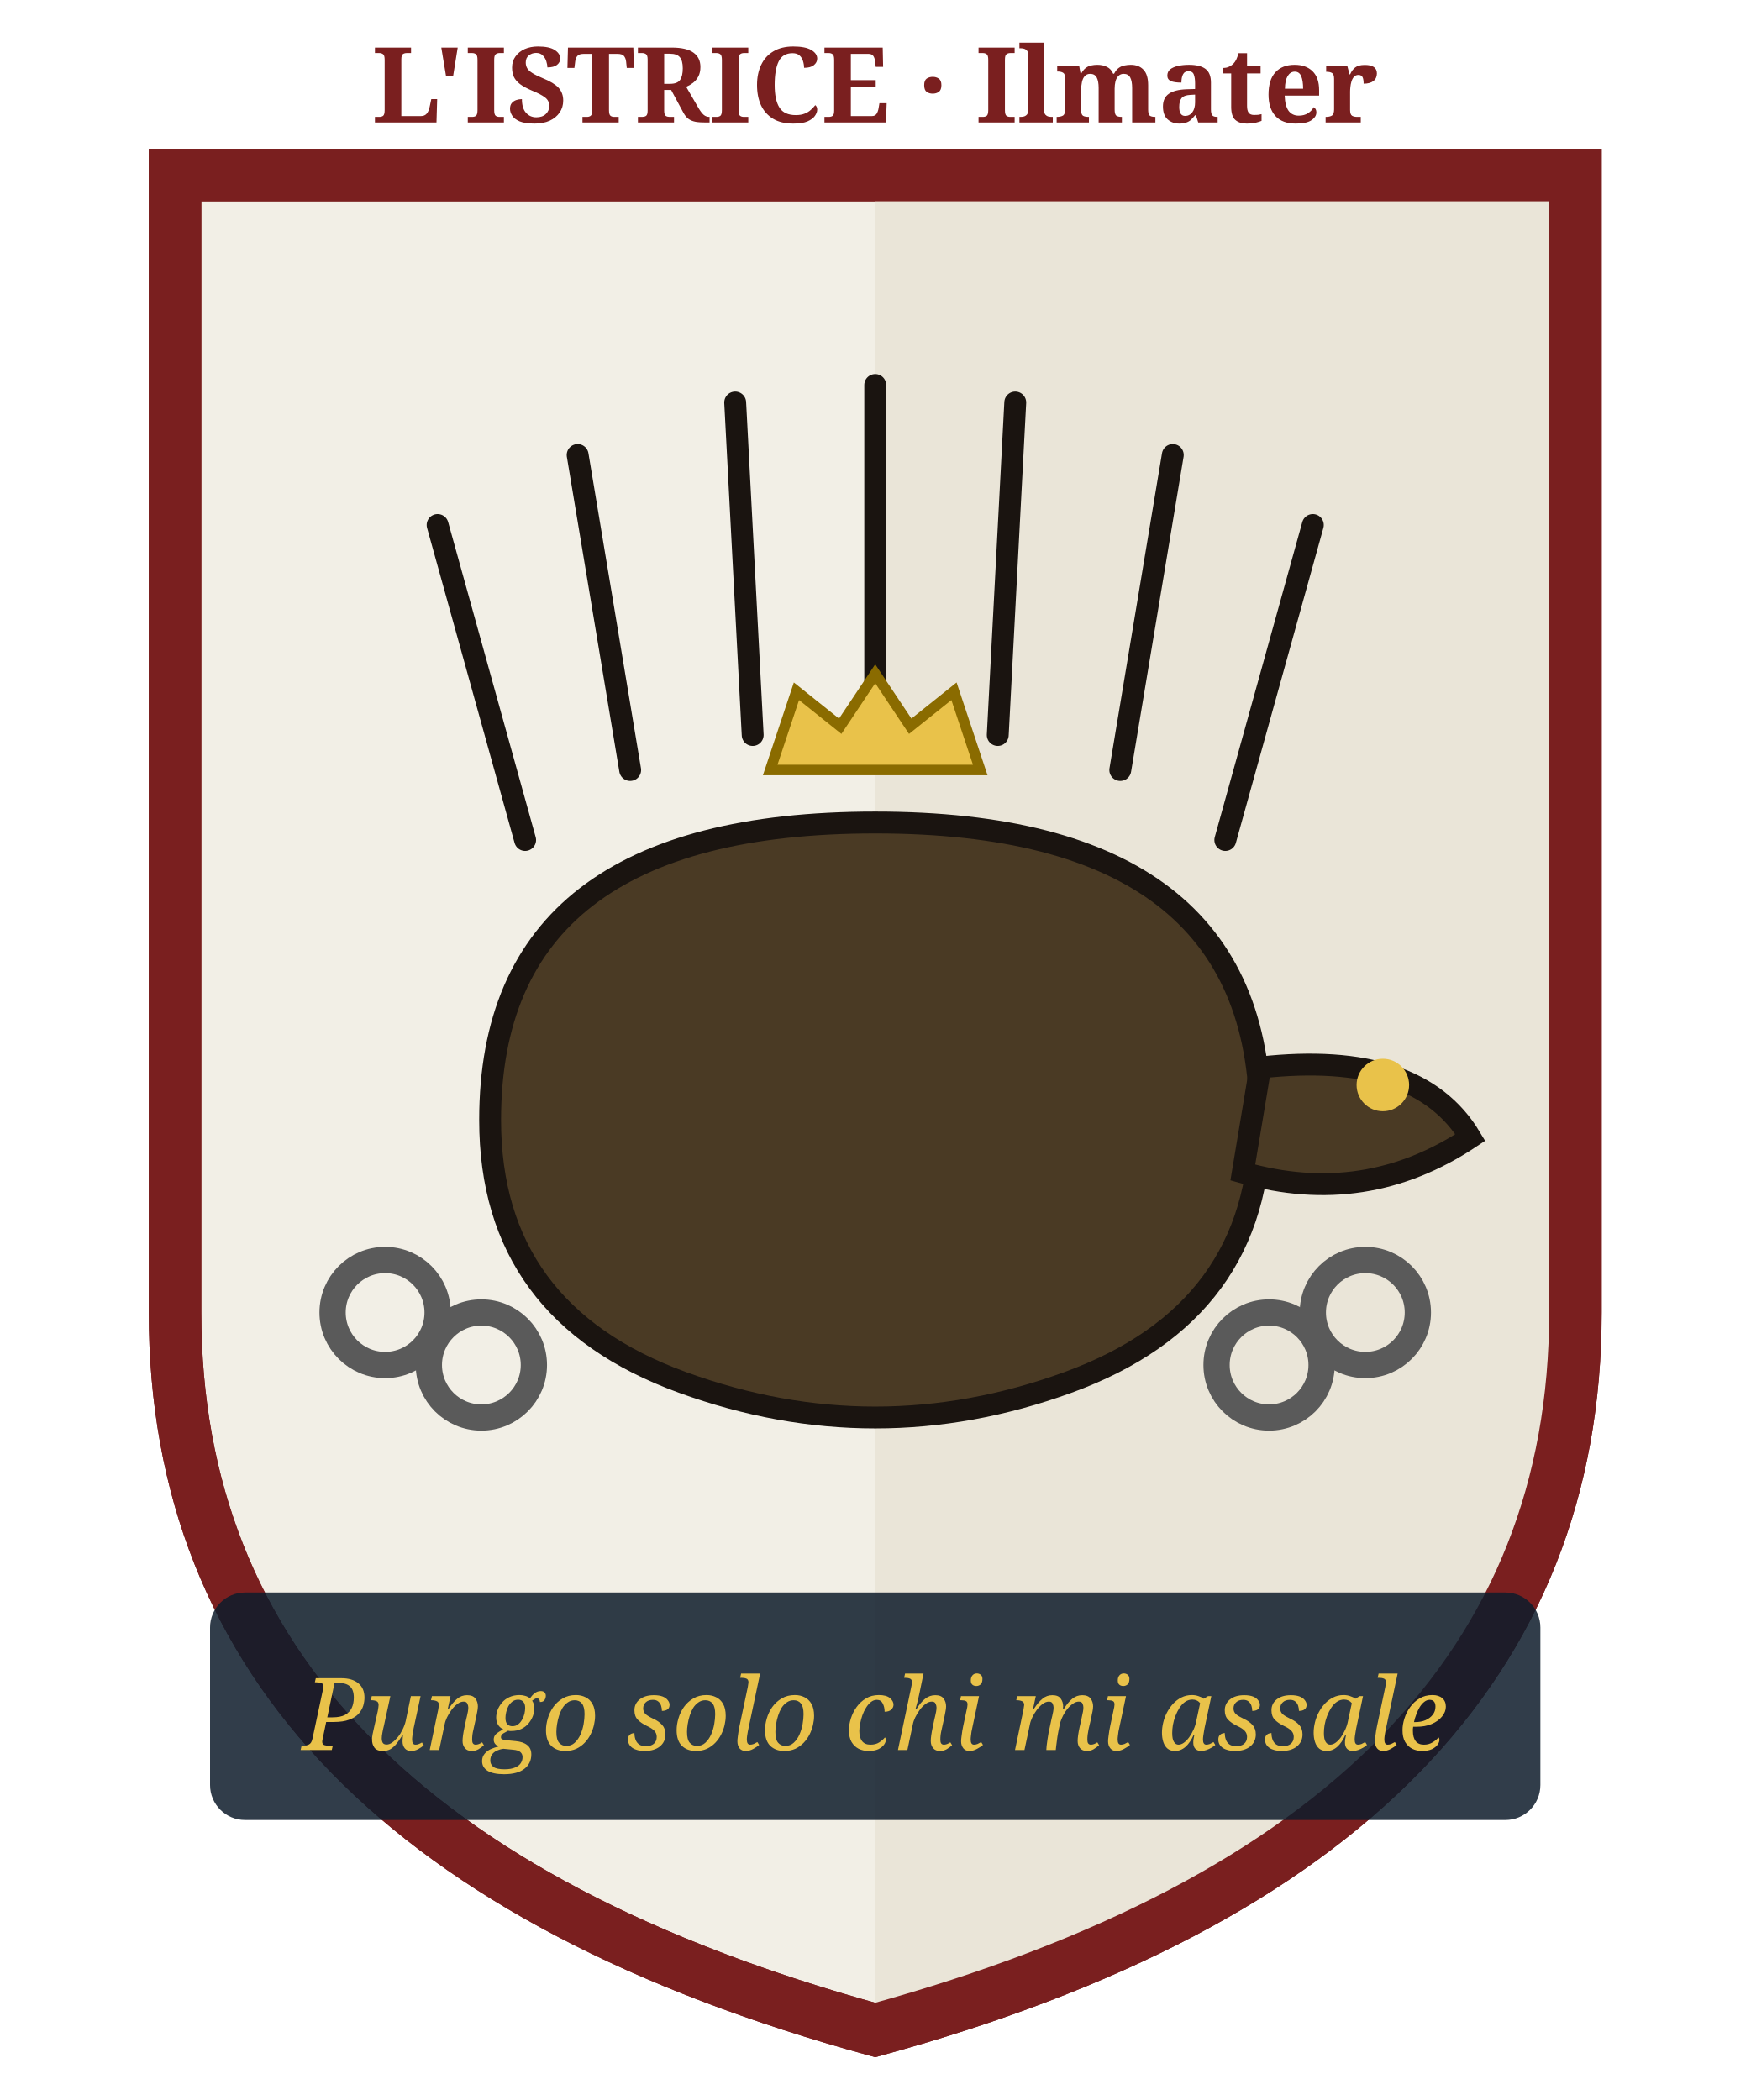
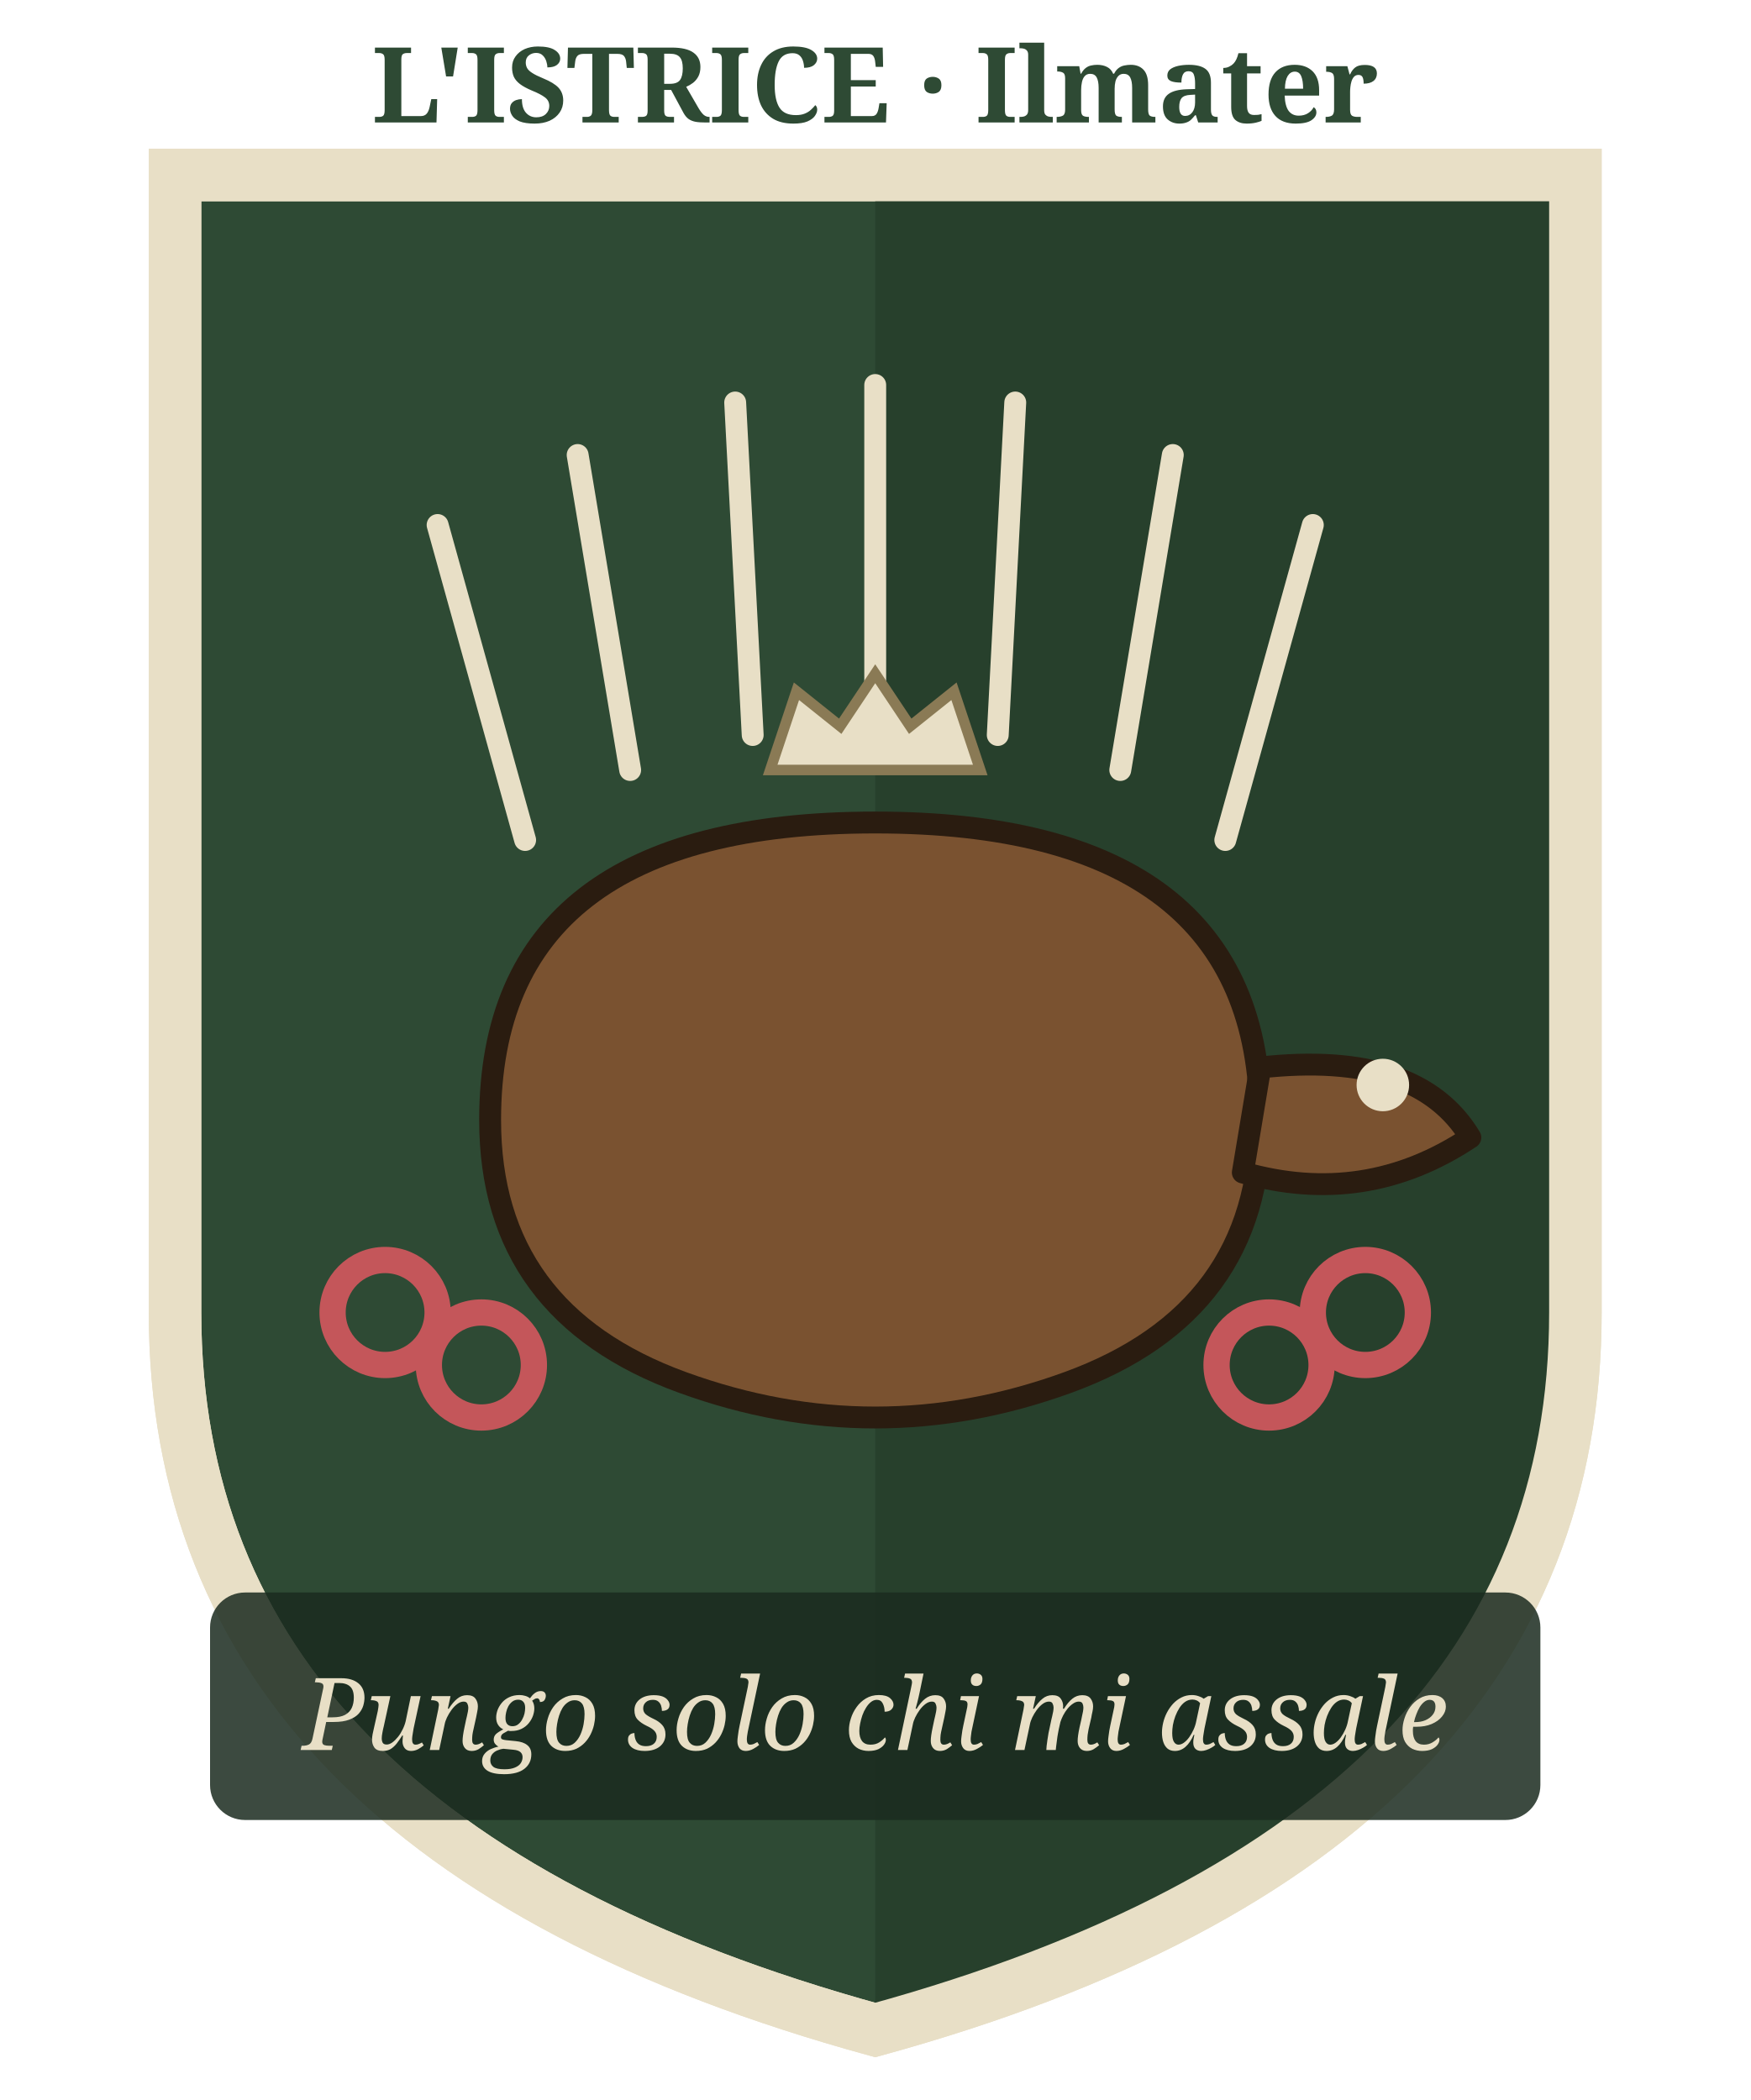
- <svg xmlns="http://www.w3.org/2000/svg" viewBox="0 0 200 240" width="200" height="240" role="img" aria-label="Stemma Contrada dell'Istrice">
+ <svg xmlns="http://www.w3.org/2000/svg" viewBox="0 0 200 240" width="200" height="240" role="img" aria-label="Stemma Contrada dell'Istrice — distretto The Quill-Wood Refuge">
  <defs>
    <clipPath id="i4">
      <path d="M20 20 H180 V150 Q180 210 100 232 Q20 210 20 150 Z" />
    </clipPath>
  </defs>
-   <path d="M20 20 H180 V150 Q180 210 100 232 Q20 210 20 150 Z" fill="#f2efe6" stroke="#7a1f1f" stroke-width="6" />
+   <path d="M20 20 H180 V150 Q180 210 100 232 Q20 210 20 150 Z" fill="#2e4a34" stroke="#e8dfc6" stroke-width="6" />
  <g clip-path="url(#i4)">
-     <path d="M100 20 H180 V150 Q180 210 100 232 Z" fill="#eae5d8" />
-     <g stroke="#5a5a5a" stroke-width="3" fill="none">
+     <path d="M100 20 H180 V150 Q180 210 100 232 Z" fill="#27402c" />
+     <g stroke="#c4565a" stroke-width="3" fill="none">
      <circle cx="44" cy="150" r="6" />
      <circle cx="55" cy="156" r="6" />
      <circle cx="156" cy="150" r="6" />
      <circle cx="145" cy="156" r="6" />
    </g>
-     <g stroke="#1a1410" stroke-width="2.5" stroke-linecap="round">
+     <g stroke="#e8dfc6" stroke-width="2.5" stroke-linecap="round">
      <line x1="60" y1="96" x2="50" y2="60" />
      <line x1="72" y1="88" x2="66" y2="52" />
      <line x1="86" y1="84" x2="84" y2="46" />
      <line x1="100" y1="82" x2="100" y2="44" />
      <line x1="114" y1="84" x2="116" y2="46" />
      <line x1="128" y1="88" x2="134" y2="52" />
      <line x1="140" y1="96" x2="150" y2="60" />
    </g>
-     <path d="M56 128 q0 -34 44 -34 q44 0 44 34 q0 22 -22 30 q-22 8 -44 0 q-22 -8 -22 -30z" fill="#4a3a24" stroke="#1a1410" stroke-width="2.5" />
-     <path d="M144 122 q18 -2 24 8 q-12 8 -26 4z" fill="#4a3a24" stroke="#1a1410" stroke-width="2.5" />
-     <circle cx="158" cy="124" r="3" fill="#e9c24a" />
-     <path d="M88 88 h24 l-3 -9 -5 4 -4 -6 -4 6 -5 -4z" fill="#e9c24a" stroke="#8a6b00" stroke-width="1.2" />
+     <g fill="#7a5230" stroke="#2a1c10" stroke-width="2.5" stroke-linejoin="round">
+       <path d="M56 128 q0 -34 44 -34 q44 0 44 34 q0 22 -22 30 q-22 8 -44 0 q-22 -8 -22 -30z" />
+       <path d="M144 122 q18 -2 24 8 q-12 8 -26 4z" />
+     </g>
+     <circle cx="158" cy="124" r="3" fill="#e8dfc6" />
+     <path d="M88 88 h24 l-3 -9 -5 4 -4 -6 -4 6 -5 -4z" fill="#e8dfc6" stroke="#8a7a55" stroke-width="1.2" />
  </g>
-   <path d="M20 20 H180 V150 Q180 210 100 232 Q20 210 20 150 Z" fill="none" stroke="#7a1f1f" stroke-width="6" />
-   <rect x="24" y="182" width="152" height="26" rx="4" fill="#0d1b2a" opacity="0.85" />
-   <text x="100" y="200" font-family="Georgia,serif" font-size="11.5" fill="#e9c24a" text-anchor="middle" font-style="italic">Pungo solo chi mi assale</text>
-   <text x="100" y="14" font-family="Georgia,serif" font-size="12" fill="#7a1f1f" text-anchor="middle" font-weight="bold">L'ISTRICE · Ilmater</text>
+   <path d="M20 20 H180 V150 Q180 210 100 232 Q20 210 20 150 Z" fill="none" stroke="#e8dfc6" stroke-width="6" />
+   <rect x="24" y="182" width="152" height="26" rx="4" fill="#1a2a1e" opacity="0.85" />
+   <text x="100" y="200" font-family="Georgia,serif" font-size="11.5" fill="#e8dfc6" text-anchor="middle" font-style="italic">Pungo solo chi mi assale</text>
+   <text x="100" y="14" font-family="Georgia,serif" font-size="12" fill="#2e4a34" text-anchor="middle" font-weight="bold">L'ISTRICE · Ilmater</text>
</svg>
